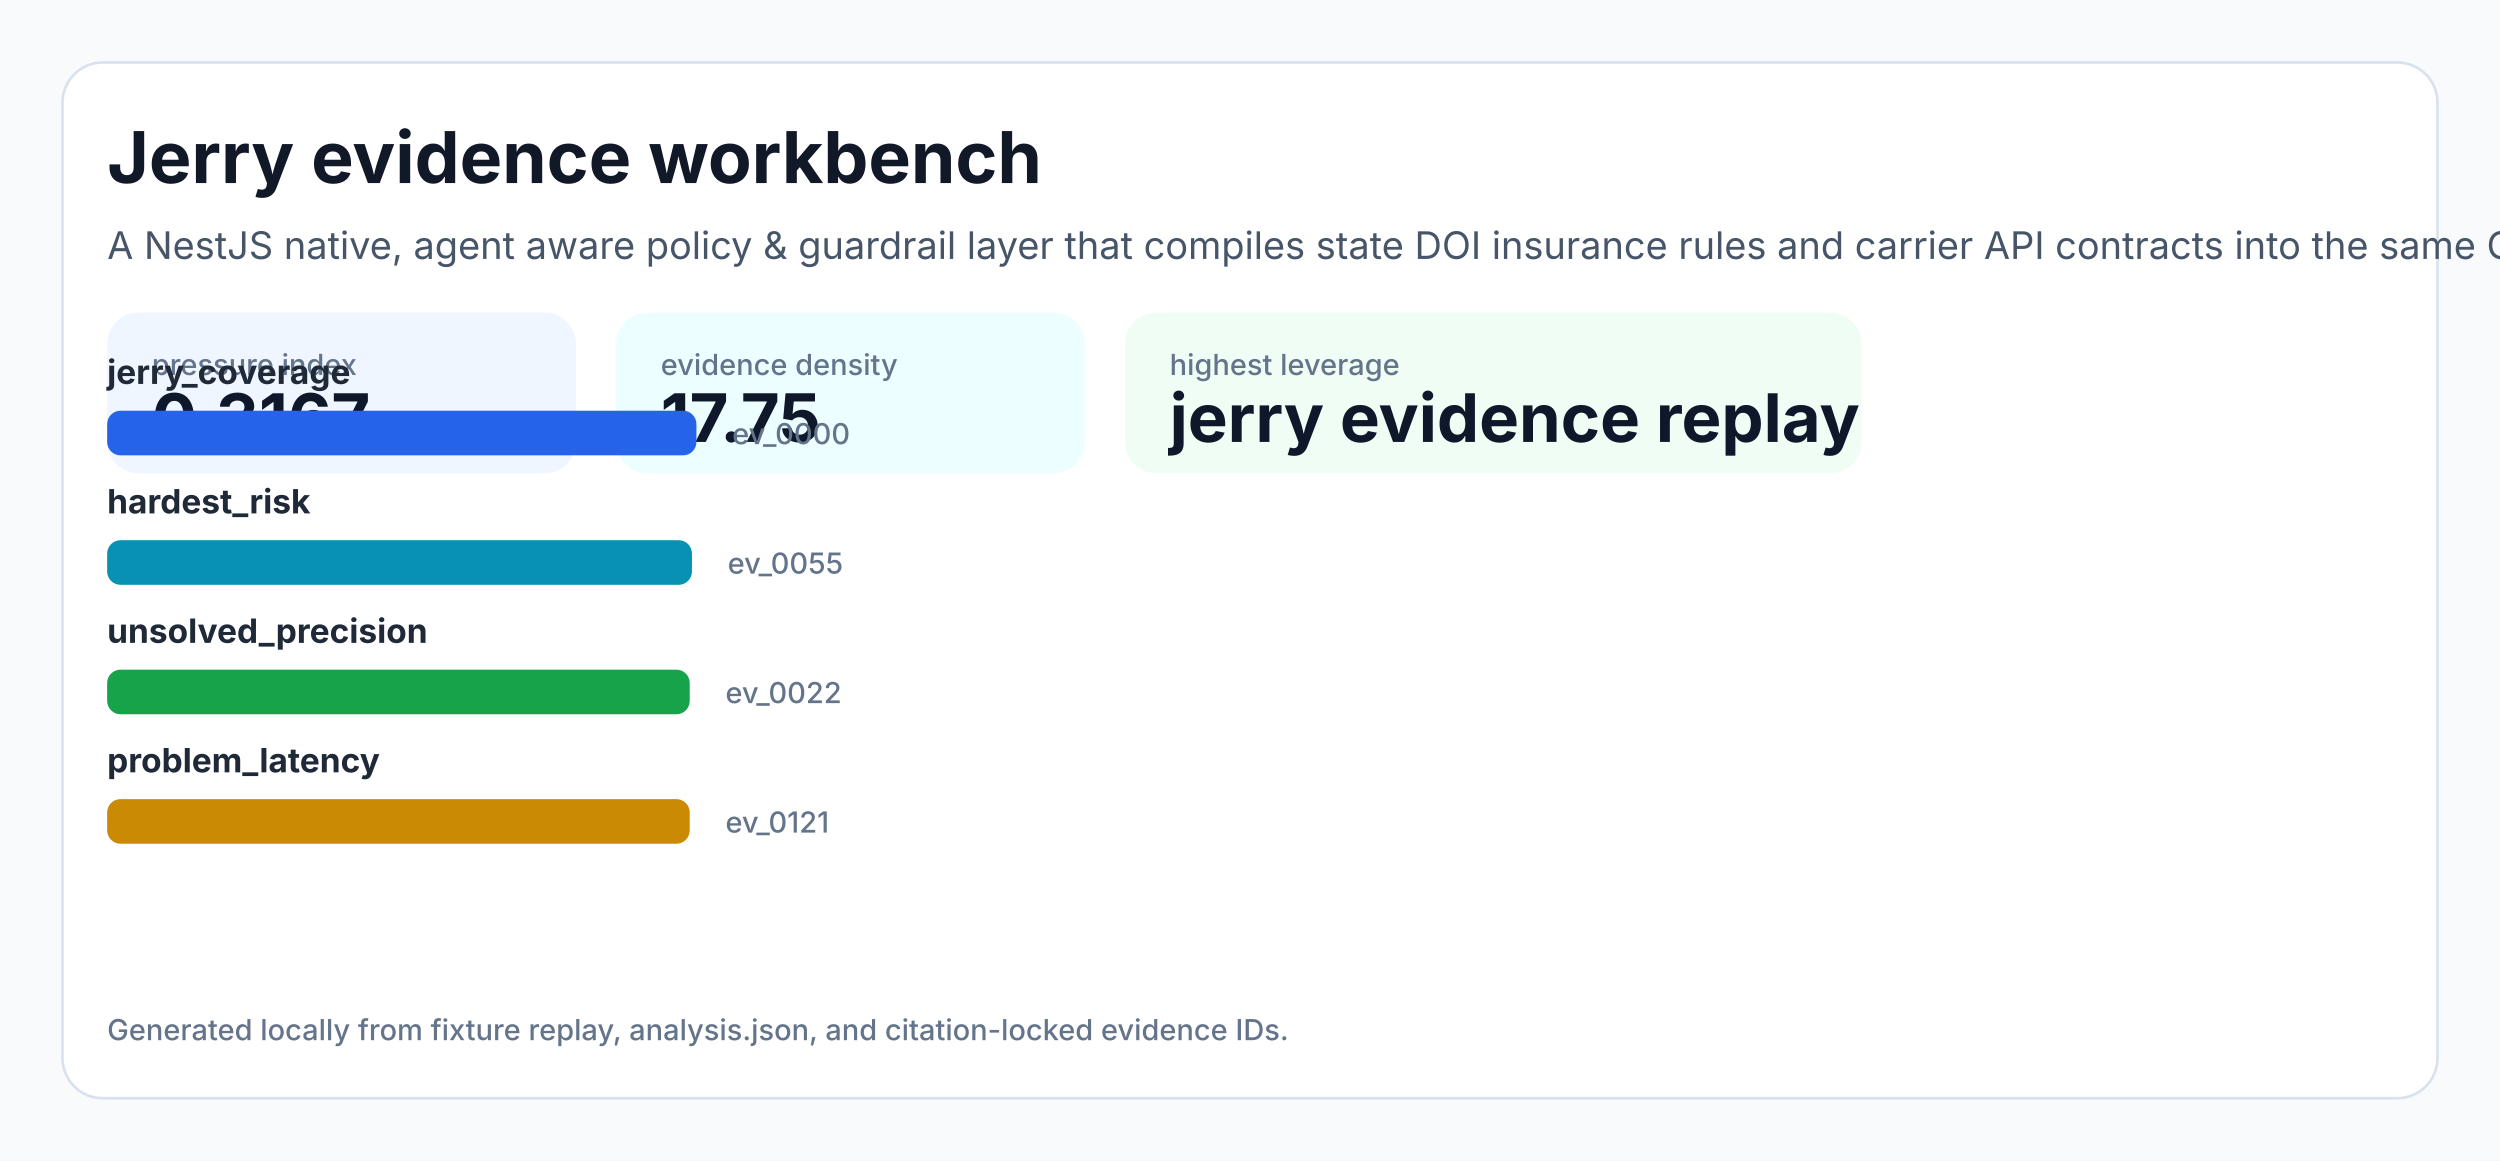
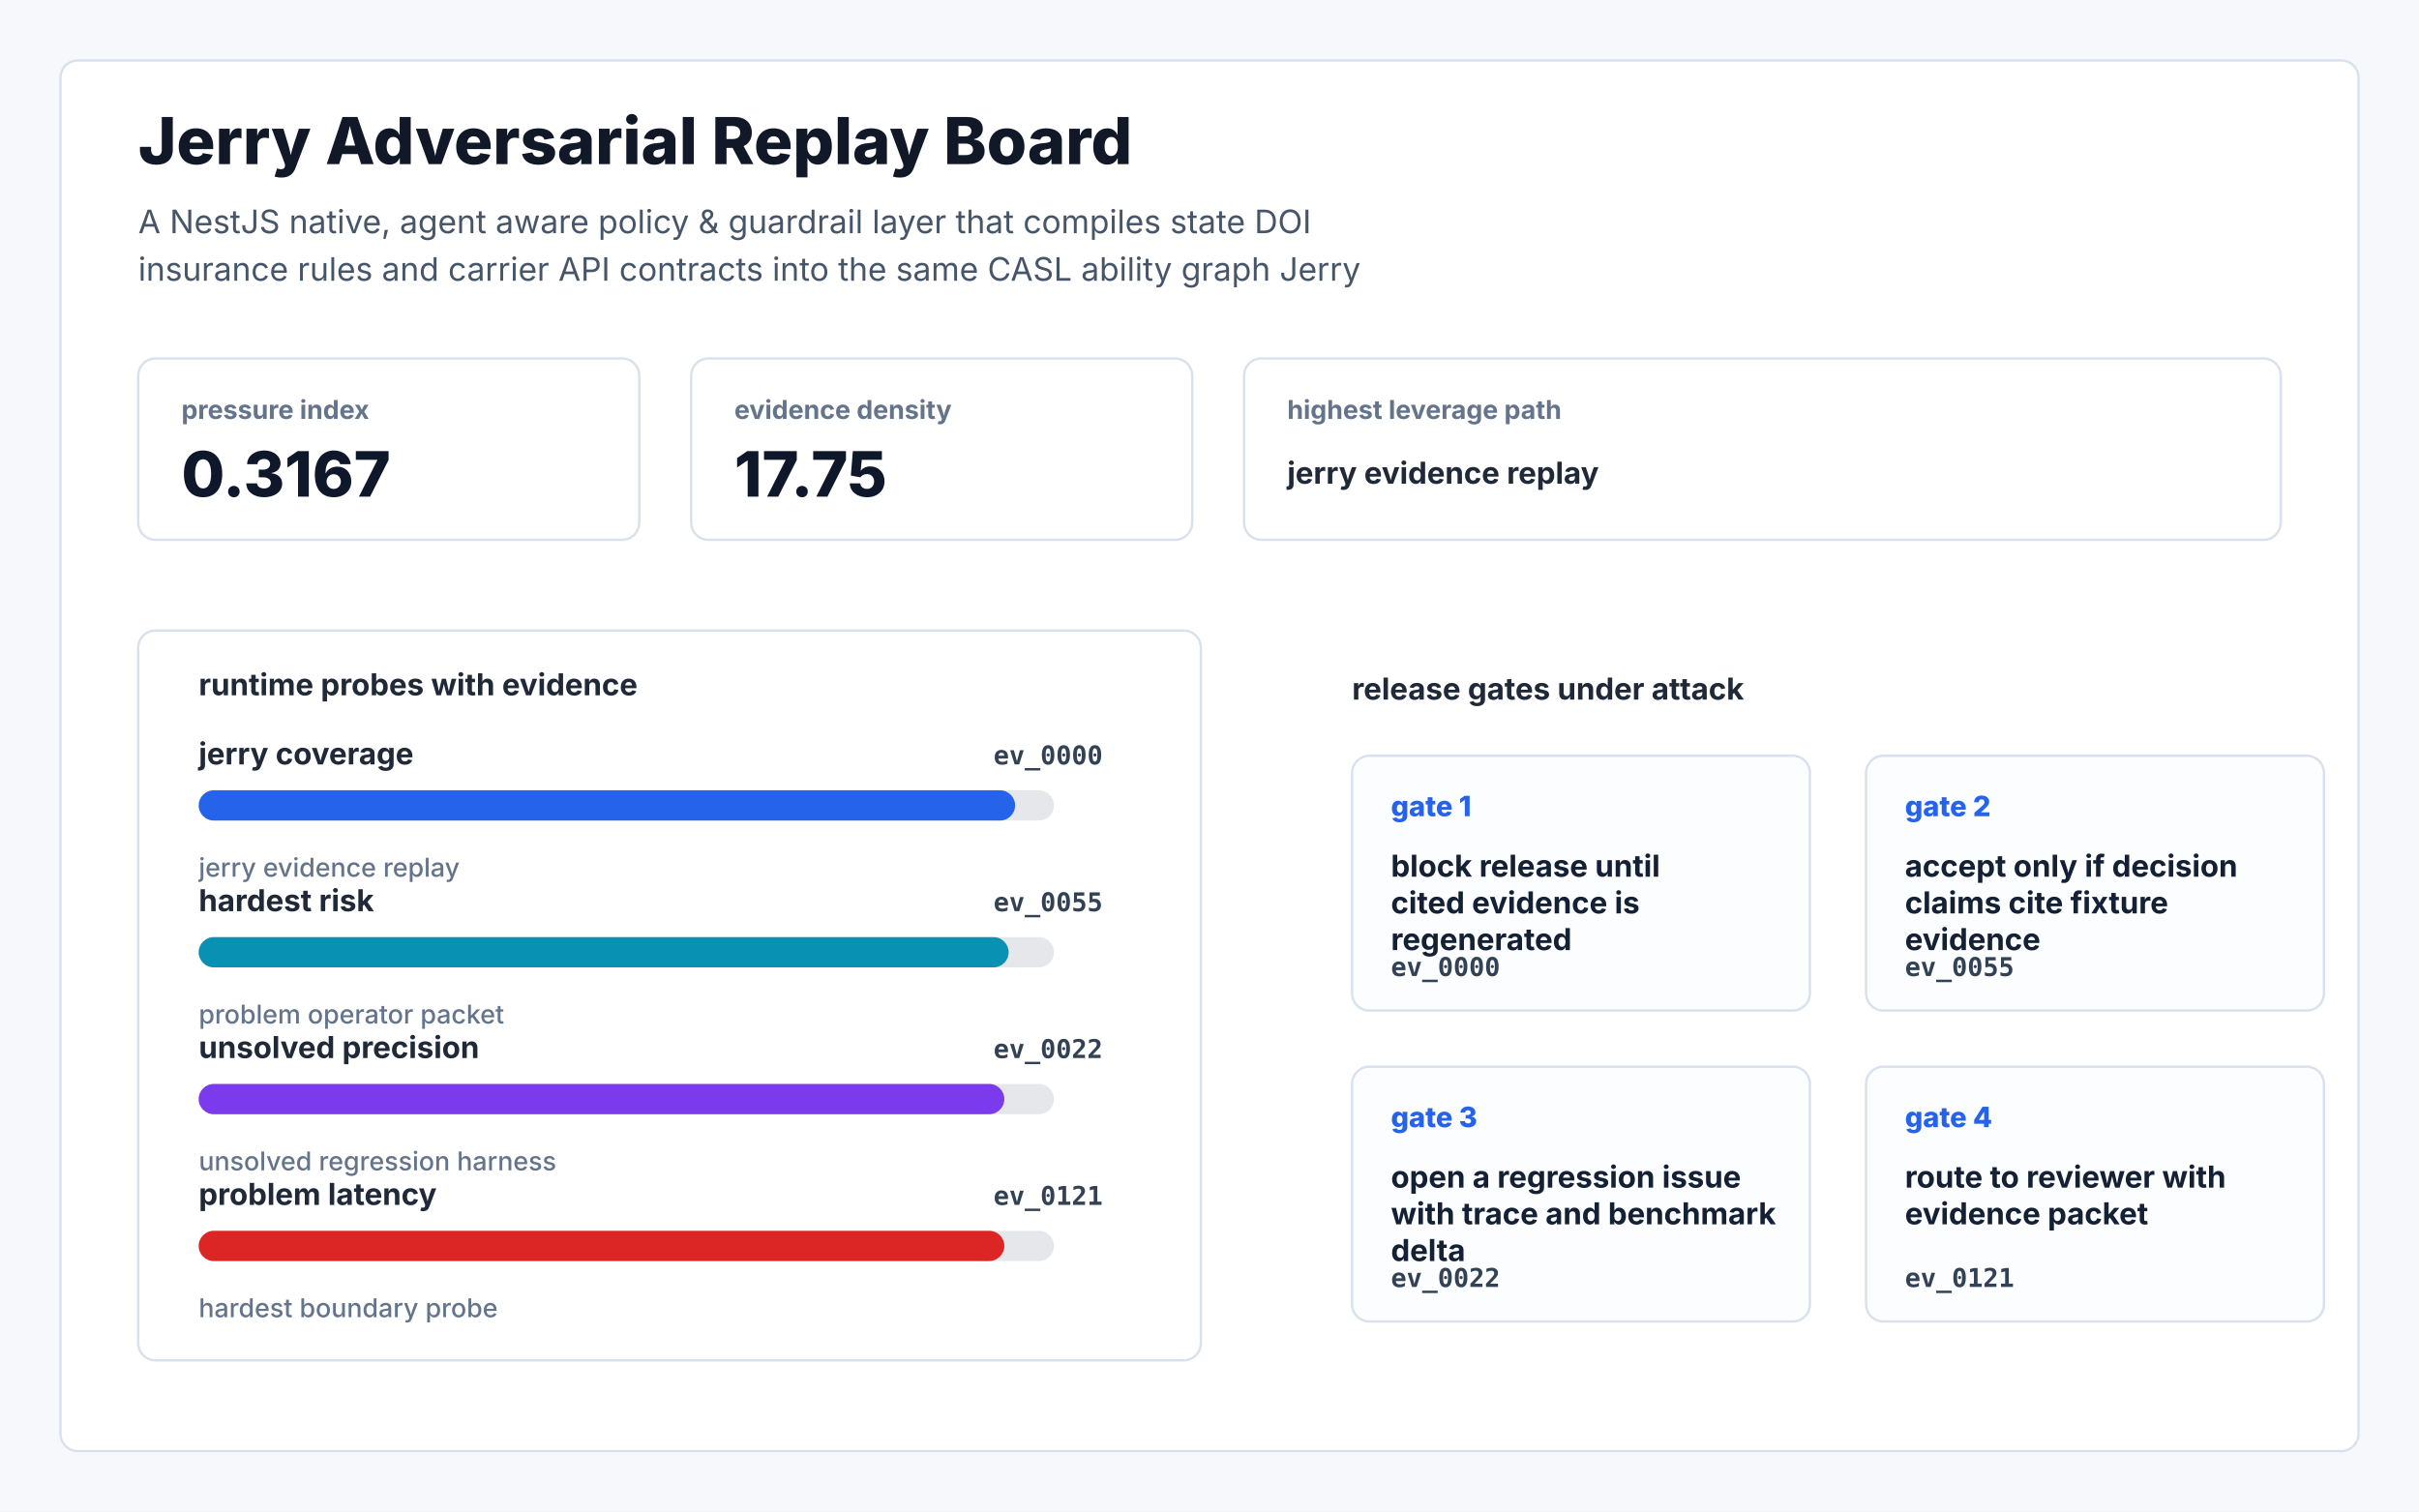
- <svg xmlns="http://www.w3.org/2000/svg" width="1120" height="520" viewBox="0 0 1120 520" role="img" aria-label="Jerry project working dashboard preview">
+ <svg xmlns="http://www.w3.org/2000/svg" width="1120" height="700" viewBox="0 0 1120 700" role="img" aria-label="Jerry visual evidence dashboard">
  <defs>
    <style>
-       .bg { fill: #f8fafc; }
-       .panel { fill: #ffffff; stroke: #d9e2ec; stroke-width: 1.2; }
-       .title { font: 700 32px -apple-system, BlinkMacSystemFont, "Segoe UI", sans-serif; fill: #111827; }
-       .sub { font: 400 17px -apple-system, BlinkMacSystemFont, "Segoe UI", sans-serif; fill: #475569; }
-       .label { font: 650 15px -apple-system, BlinkMacSystemFont, "Segoe UI", sans-serif; fill: #1f2937; }
-       .small { font: 500 13px -apple-system, BlinkMacSystemFont, "Segoe UI", sans-serif; fill: #64748b; }
-       .metric { font: 750 30px -apple-system, BlinkMacSystemFont, "Segoe UI", sans-serif; fill: #0f172a; }
+       .bg { fill:#f7f8fb; }
+       .panel { fill:#ffffff; stroke:#d8e1ec; stroke-width:1.1; }
+       .card { fill:#ffffff; stroke:#d8e1ec; stroke-width:1.1; }
+       .actioncard { fill:#fbfdff; stroke:#d8e1ec; stroke-width:1.1; }
+       .title { font:760 30px -apple-system,BlinkMacSystemFont,"Segoe UI",sans-serif; fill:#111827; }
+       .sub { font:420 15px -apple-system,BlinkMacSystemFont,"Segoe UI",sans-serif; fill:#475569; }
+       .label { font:700 14px -apple-system,BlinkMacSystemFont,"Segoe UI",sans-serif; fill:#1f2937; }
+       .caption { font:500 12px -apple-system,BlinkMacSystemFont,"Segoe UI",sans-serif; fill:#64748b; }
+       .small { font:650 12px -apple-system,BlinkMacSystemFont,"Segoe UI",sans-serif; fill:#64748b; }
+       .metric { font:780 29px -apple-system,BlinkMacSystemFont,"Segoe UI",sans-serif; fill:#0f172a; }
+       .rank { font:760 13px -apple-system,BlinkMacSystemFont,"Segoe UI",sans-serif; fill:#2563eb; }
+       .cardtext { font:650 14px -apple-system,BlinkMacSystemFont,"Segoe UI",sans-serif; fill:#142033; }
+       .mono { font:700 12px ui-monospace,SFMono-Regular,Menlo,monospace; fill:#334155; }
    </style>
  </defs>
-   <rect class="bg" width="1120" height="520" rx="0" />
-   <rect class="panel" x="28" y="28" width="1064" height="464" rx="18" />
-   <text class="title" x="48" y="82">Jerry evidence workbench</text>
-   <text class="sub" x="48" y="116">A NestJS native, agent aware policy &amp; guardrail layer that compiles state DOI insurance rules and carrier API contracts into the same CASL ability graph Jerry already trusts - so every LLM tool call is pre checked, logged, and reversible.</text>
-   <rect x="48" y="140" width="210" height="72" rx="14" fill="#eff6ff" />
-   <text class="small" x="68" y="168">pressure index</text>
-   <text class="metric" x="68" y="198">0.3167</text>
-   <rect x="276" y="140" width="210" height="72" rx="14" fill="#ecfeff" />
-   <text class="small" x="296" y="168">evidence density</text>
-   <text class="metric" x="296" y="198">17.75</text>
-   <rect x="504" y="140" width="330" height="72" rx="14" fill="#f0fdf4" />
-   <text class="small" x="524" y="168">highest leverage</text>
-   <text class="metric" x="524" y="198">jerry evidence replay</text>
-   <text x="48" y="172" class="label">jerry_coverage</text>
-   <rect x="48" y="184" width="264" height="20" rx="6" fill="#2563eb" />
-   <text x="328" y="199" class="small">ev_0000</text>
-   <text x="48" y="230" class="label">hardest_risk</text>
-   <rect x="48" y="242" width="262" height="20" rx="6" fill="#0891b2" />
-   <text x="326" y="257" class="small">ev_0055</text>
-   <text x="48" y="288" class="label">unsolved_precision</text>
-   <rect x="48" y="300" width="261" height="20" rx="6" fill="#16a34a" />
-   <text x="325" y="315" class="small">ev_0022</text>
-   <text x="48" y="346" class="label">problem_latency</text>
-   <rect x="48" y="358" width="261" height="20" rx="6" fill="#ca8a04" />
-   <text x="325" y="373" class="small">ev_0121</text>
-   <text class="small" x="48" y="466">Generated locally from fixture replay, analysis.json, and citation-locked evidence IDs.</text>
+   <rect class="bg" width="1120" height="700" />
+   <rect class="panel" x="28" y="28" width="1064" height="644" rx="8" />
+   <text class="title" x="64" y="76">Jerry Adversarial Replay Board</text>
+   <text class="sub" x="64" y="108">
+     <tspan x="64" dy="0">A NestJS native, agent aware policy &amp; guardrail layer that compiles state DOI</tspan>
+     <tspan x="64" dy="22">insurance rules and carrier API contracts into the same CASL ability graph Jerry</tspan>
+   </text>
+   <rect class="card" x="64" y="166" width="232" height="84" rx="8" />
+   <text class="small" x="84" y="194">pressure index</text>
+   <text class="metric" x="84" y="230">0.3167</text>
+   <rect class="card" x="320" y="166" width="232" height="84" rx="8" />
+   <text class="small" x="340" y="194">evidence density</text>
+   <text class="metric" x="340" y="230">17.75</text>
+   <rect class="card" x="576" y="166" width="480" height="84" rx="8" />
+   <text class="small" x="596" y="194">highest leverage path</text>
+   <text class="label" x="596" y="224">
+     <tspan x="596" dy="0">jerry evidence replay</tspan>
+   </text>
+   <rect class="card" x="64" y="292" width="492" height="338" rx="8" />
+   <text class="label" x="92" y="322">runtime probes with evidence</text>
+   <text x="92" y="354" class="label">jerry coverage</text>
+   <text x="460" y="354" class="mono">ev_0000</text>
+   <rect x="92" y="366" width="396" height="14" rx="7" fill="#e5e7eb" />
+   <rect x="92" y="366" width="378" height="14" rx="7" fill="#2563eb" />
+   <text x="92" y="406" class="caption">jerry evidence replay</text>
+   <text x="92" y="422" class="label">hardest risk</text>
+   <text x="460" y="422" class="mono">ev_0055</text>
+   <rect x="92" y="434" width="396" height="14" rx="7" fill="#e5e7eb" />
+   <rect x="92" y="434" width="375" height="14" rx="7" fill="#0891b2" />
+   <text x="92" y="474" class="caption">problem operator packet</text>
+   <text x="92" y="490" class="label">unsolved precision</text>
+   <text x="460" y="490" class="mono">ev_0022</text>
+   <rect x="92" y="502" width="396" height="14" rx="7" fill="#e5e7eb" />
+   <rect x="92" y="502" width="373" height="14" rx="7" fill="#7c3aed" />
+   <text x="92" y="542" class="caption">unsolved regression harness</text>
+   <text x="92" y="558" class="label">problem latency</text>
+   <text x="460" y="558" class="mono">ev_0121</text>
+   <rect x="92" y="570" width="396" height="14" rx="7" fill="#e5e7eb" />
+   <rect x="92" y="570" width="373" height="14" rx="7" fill="#dc2626" />
+   <text x="92" y="610" class="caption">hardest boundary probe</text>
+   <text class="label" x="626" y="324">release gates under attack</text>
+   <rect class="actioncard" x="626" y="350" width="212" height="118" rx="8" />
+   <text class="rank" x="644" y="378">gate 1</text>
+   <text class="cardtext" x="644" y="406">
+     <tspan x="644" dy="0">block release until</tspan>
+     <tspan x="644" dy="17">cited evidence is</tspan>
+     <tspan x="644" dy="17">regenerated</tspan>
+   </text>
+   <text class="mono" x="644" y="452">ev_0000</text>
+   <rect class="actioncard" x="864" y="350" width="212" height="118" rx="8" />
+   <text class="rank" x="882" y="378">gate 2</text>
+   <text class="cardtext" x="882" y="406">
+     <tspan x="882" dy="0">accept only if decision</tspan>
+     <tspan x="882" dy="17">claims cite fixture</tspan>
+     <tspan x="882" dy="17">evidence</tspan>
+   </text>
+   <text class="mono" x="882" y="452">ev_0055</text>
+   <rect class="actioncard" x="626" y="494" width="212" height="118" rx="8" />
+   <text class="rank" x="644" y="522">gate 3</text>
+   <text class="cardtext" x="644" y="550">
+     <tspan x="644" dy="0">open a regression issue</tspan>
+     <tspan x="644" dy="17">with trace and benchmark</tspan>
+     <tspan x="644" dy="17">delta</tspan>
+   </text>
+   <text class="mono" x="644" y="596">ev_0022</text>
+   <rect class="actioncard" x="864" y="494" width="212" height="118" rx="8" />
+   <text class="rank" x="882" y="522">gate 4</text>
+   <text class="cardtext" x="882" y="550">
+     <tspan x="882" dy="0">route to reviewer with</tspan>
+     <tspan x="882" dy="17">evidence packet</tspan>
+   </text>
+   <text class="mono" x="882" y="596">ev_0121</text>
</svg>
